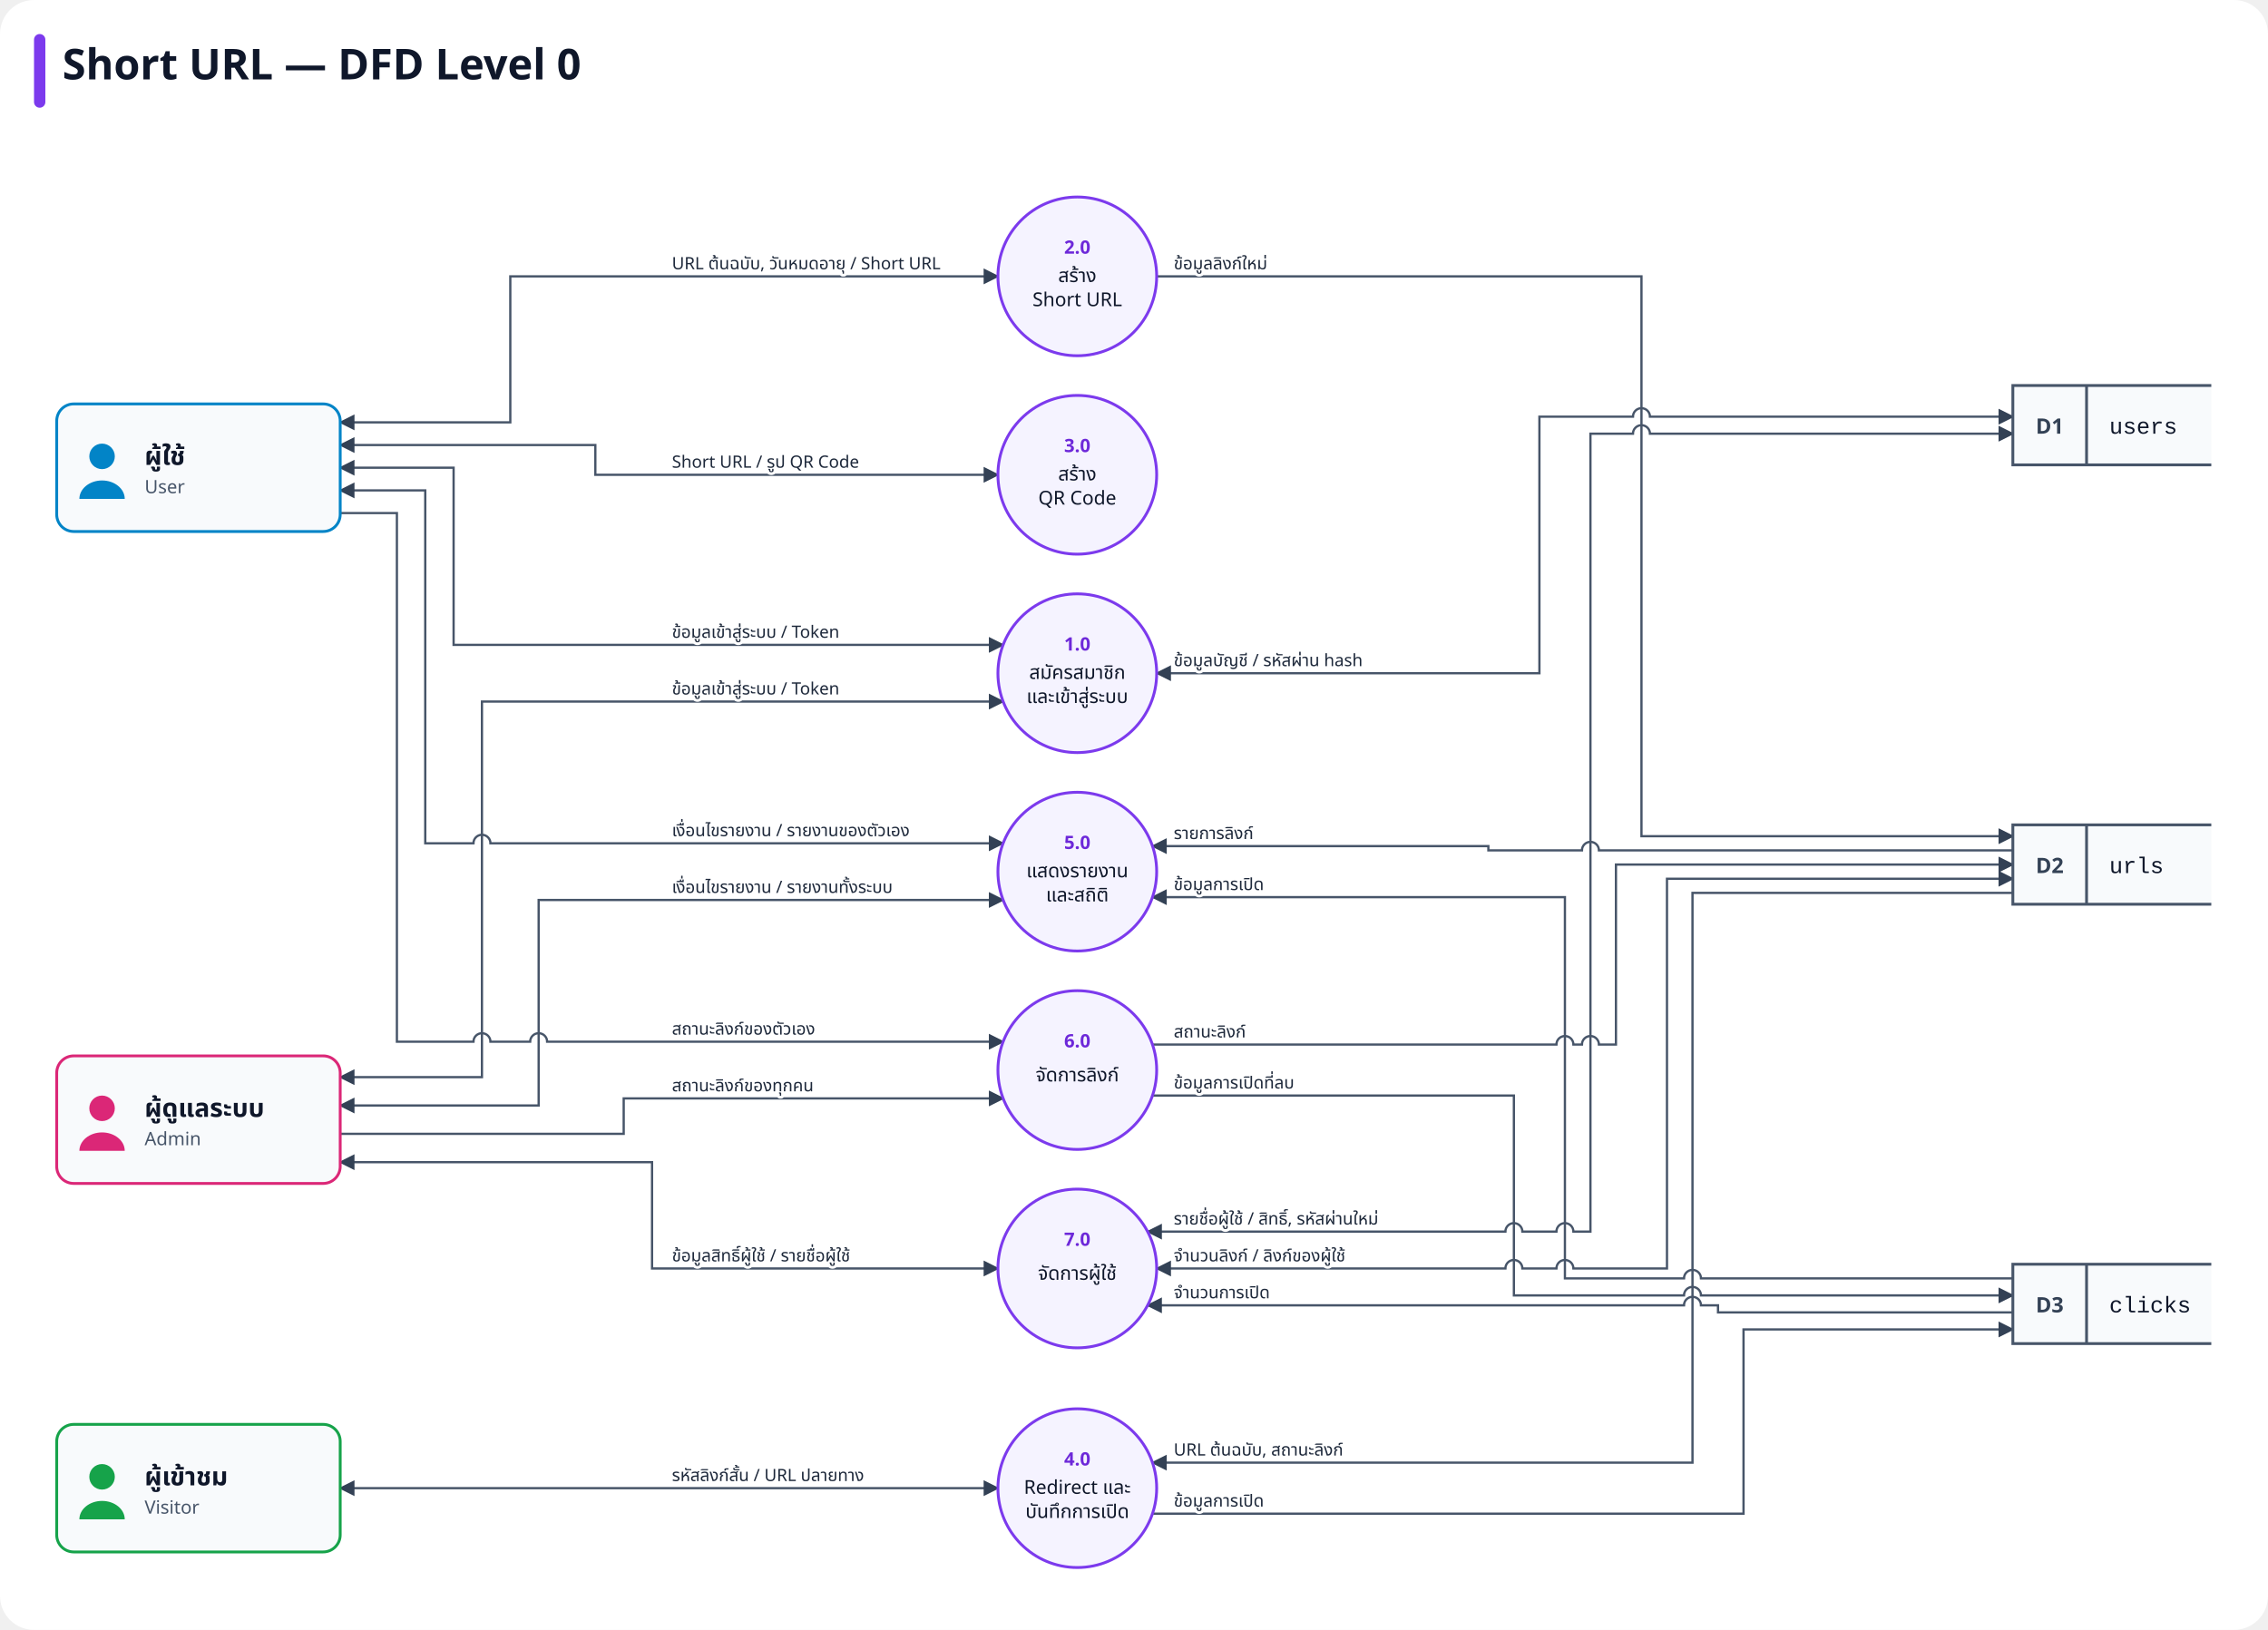
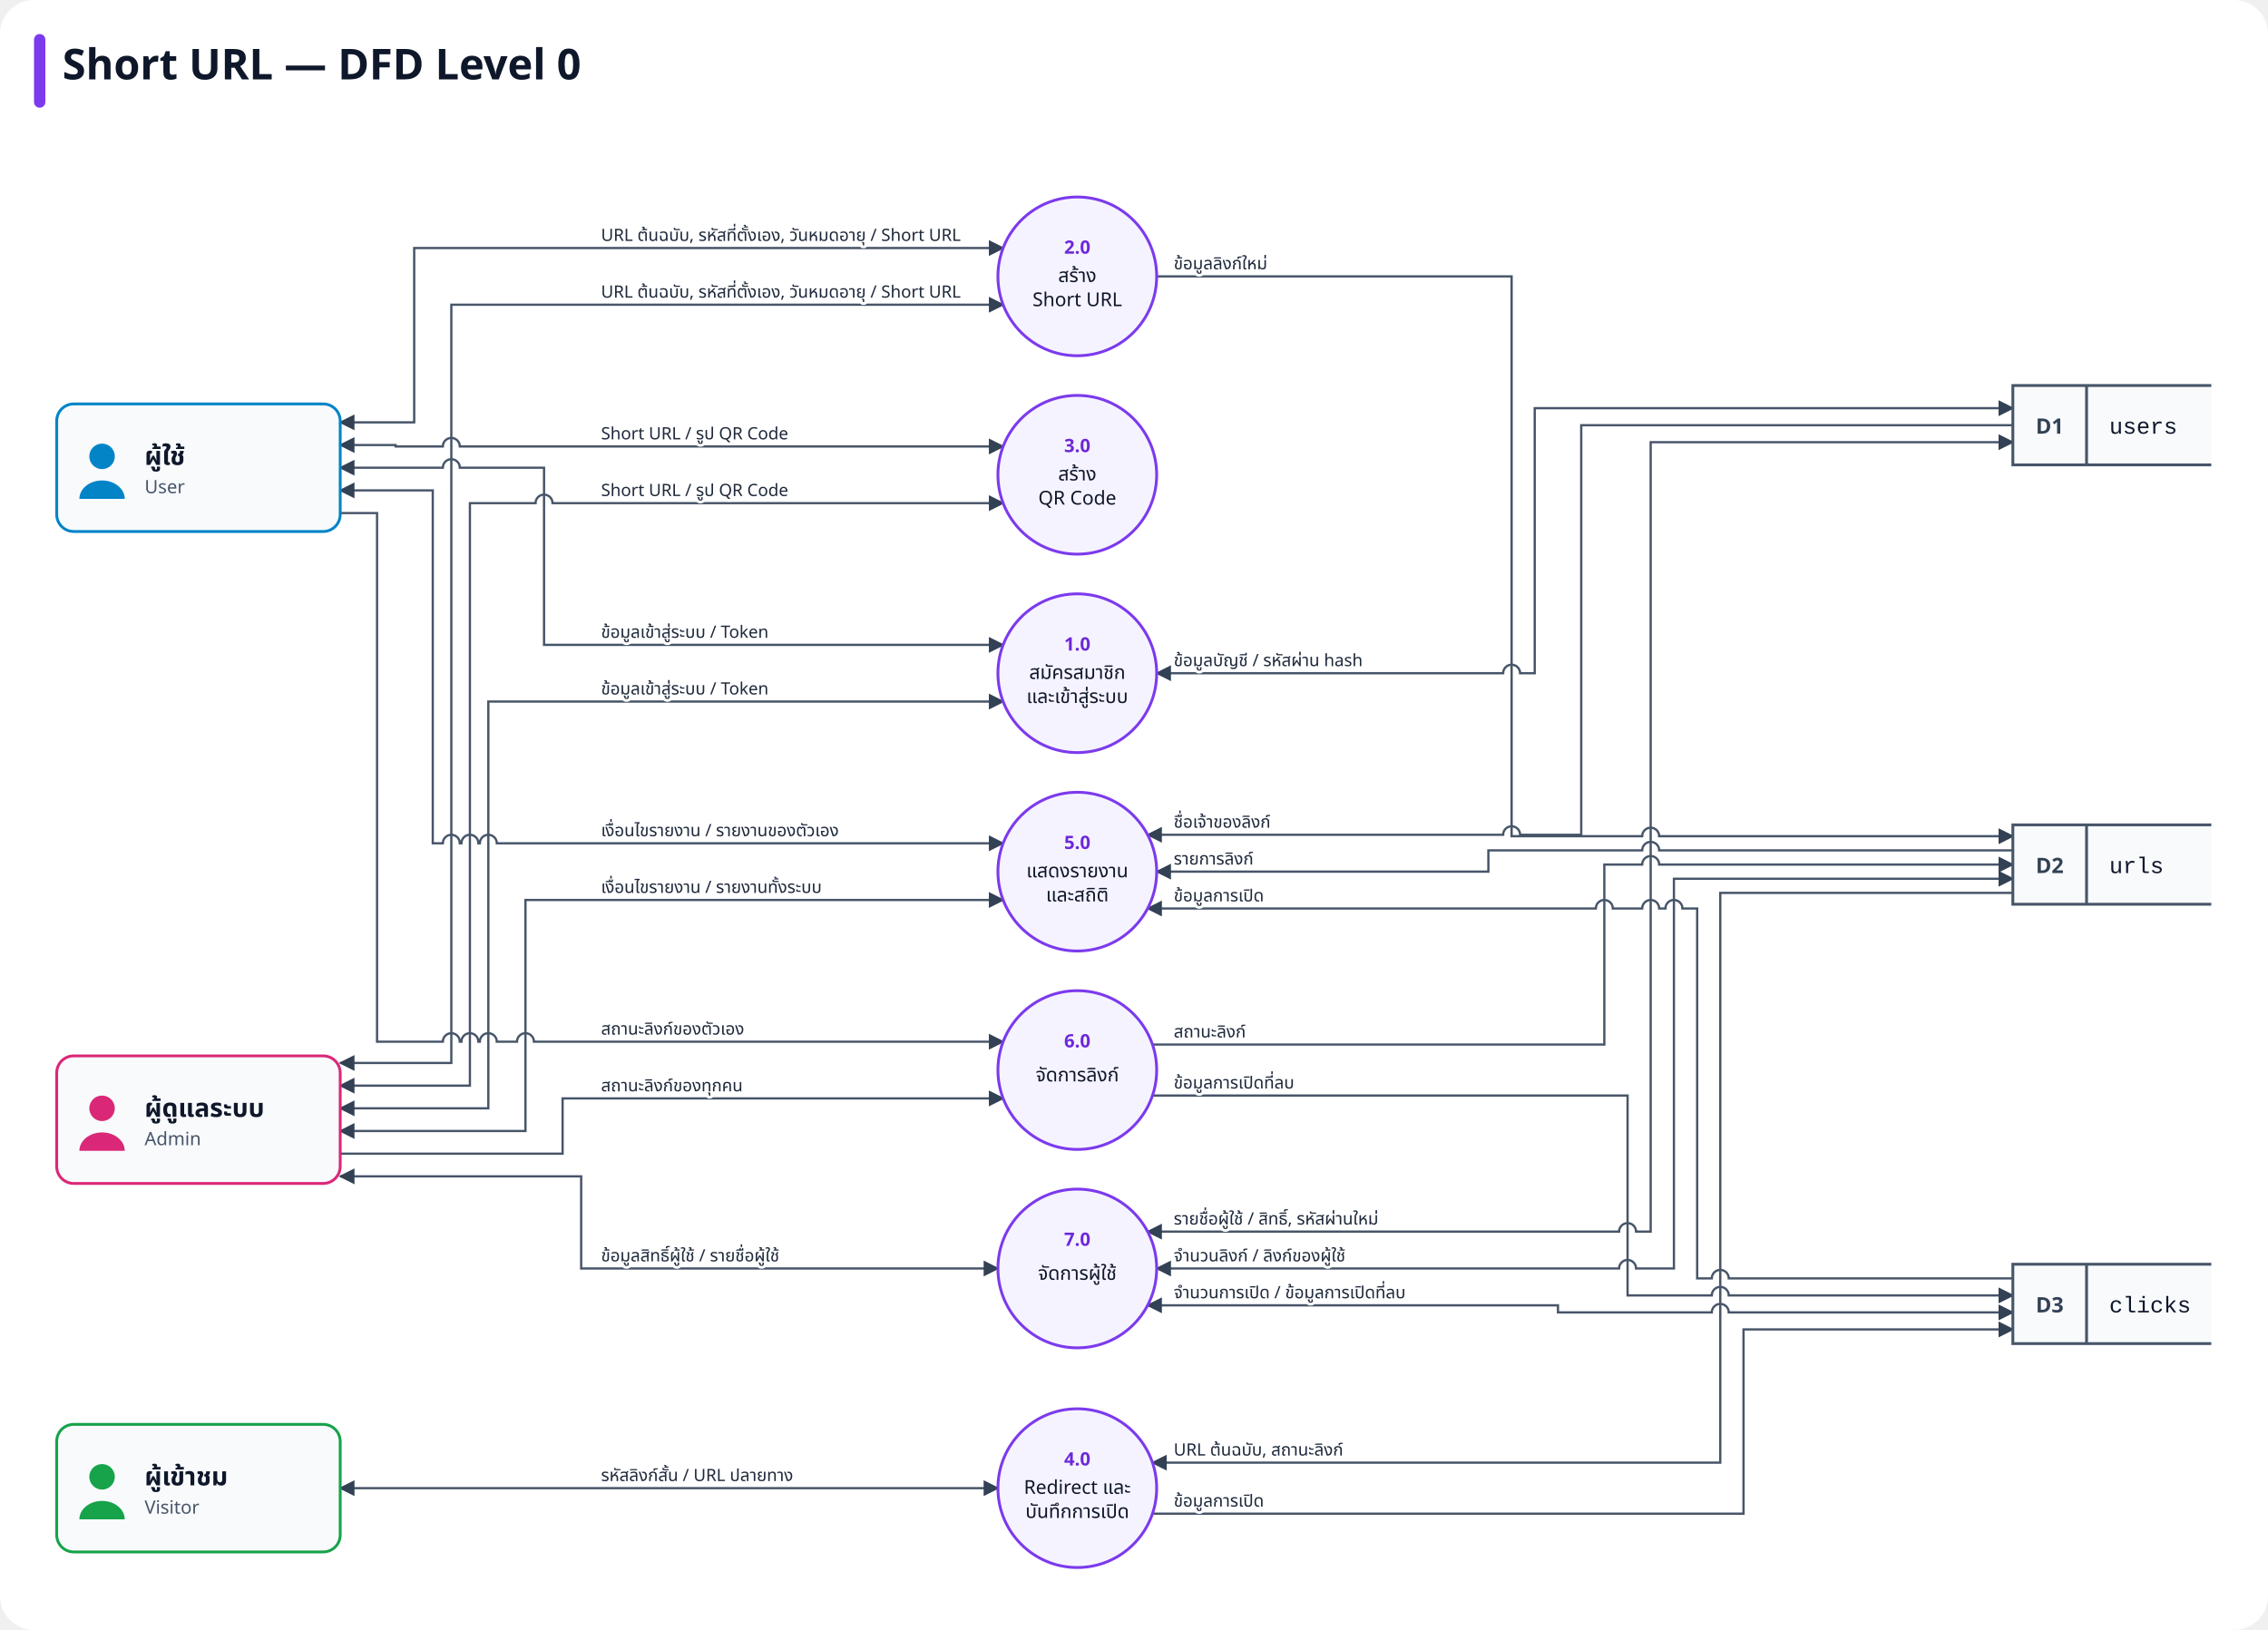
<svg xmlns="http://www.w3.org/2000/svg" viewBox="0 0 1600 1150" width="1600" height="1150" font-family="'Segoe UI', 'Noto Sans Thai', 'Leelawadee UI', Tahoma, sans-serif">
  <defs>
    <marker id="dfdArrow" viewBox="0 0 10 10" refX="9" refY="5" markerWidth="7" markerHeight="7" orient="auto-start-reverse">
      <path d="M0 0 L10 5 L0 10 z" fill="#334155" />
    </marker>
    <style>
      .ext { fill: #f8fafc; stroke-width: 2; }
      .et { fill: #0f172a; font-size: 18px; font-weight: 700; }
      .es { fill: #475569; font-size: 13px; }
      .proc { fill: #f5f3ff; stroke: #7c3aed; stroke-width: 2; }
      .pn { fill: #6d28d9; font-size: 13px; font-weight: 700; text-anchor: middle; }
      .pt { fill: #0f172a; font-size: 13.5px; text-anchor: middle; }
      .st { fill: none; stroke: #475569; stroke-width: 2; }
      .sid { fill: #334155; font-size: 15px; font-weight: 700; text-anchor: middle; }
      .sn { fill: #0f172a; font-size: 16px; font-family: Consolas, 'Courier New', monospace; }
      .f { fill: none; stroke: #475569; stroke-width: 1.6; stroke-linejoin: miter; marker-end: url(#dfdArrow); }
      .fb { marker-start: url(#dfdArrow); }
      .fl { fill: #1e293b; font-size: 12px; text-anchor: start; paint-order: stroke; stroke: #ffffff; stroke-width: 4px; stroke-linejoin: round; }
    </style>
  </defs>
  <rect width="1600" height="1150" rx="24" fill="#ffffff" />
  <rect x="24" y="24" width="8" height="52" rx="4" fill="#7c3aed" />
  <text x="44" y="56" fill="#0f172a" font-size="30" font-weight="800">Short URL — DFD Level 0</text>
-   <path class="f fb" d="M240.0 298 H360.0 V195 H704.0" />
-   <path class="f fb" d="M240.0 314 H420.0 V335 H704.0" />
-   <path class="f fb" d="M240.0 330 H320.0 V455 H707.7" />
-   <path class="f fb" d="M240.0 346 H300.0 V595 H334.0 A6 6 0 0 1 346.0 595 H707.7" />
-   <path class="f" d="M240.0 362 H280.0 V735 H334.0 A6 6 0 0 1 346.0 735 H374.0 A6 6 0 0 1 386.0 735 H707.7" />
-   <path class="f fb" d="M240.0 760 H340.0 V495 H707.7" />
-   <path class="f fb" d="M240.0 780 H380.0 V635 H707.7" />
-   <path class="f" d="M240.0 800 H440.0 V775 H707.7" />
-   <path class="f fb" d="M240.0 820 H460.0 V895 H704.0" />
-   <path class="f fb" d="M240.0 1050 H400.0 H704.0" />
-   <path class="f" d="M816.0 195 H1158.0 V590 H1420.0" />
-   <path class="f" d="M1420.0 600 H1128.0 A6 6 0 0 0 1116.0 600 H1050.0 V597 H813.0" />
-   <path class="f" d="M813.0 737 H1098.0 A6 6 0 0 1 1110.0 737 H1116.0 A6 6 0 0 1 1128.0 737 H1140.0 V610 H1420.0" />
-   <path class="f fb" d="M816.0 895 H1062.0 A6 6 0 0 1 1074.0 895 H1098.0 A6 6 0 0 1 1110.0 895 H1176.0 V620 H1420.0" />
-   <path class="f" d="M1420.0 630 H1194.0 V1032 H813.0" />
-   <path class="f fb" d="M816.0 475 H1086.0 V294 H1152.0 A6 6 0 0 1 1164.0 294 H1420.0" />
-   <path class="f fb" d="M809.6 869 H1062.0 A6 6 0 0 1 1074.0 869 H1098.0 A6 6 0 0 1 1110.0 869 H1122.0 V306 H1152.0 A6 6 0 0 1 1164.0 306 H1420.0" />
-   <path class="f" d="M1420.0 902 H1200.0 A6 6 0 0 0 1188.0 902 H1104.0 V633 H813.0" />
-   <path class="f" d="M813.0 773 H1068.0 V914 H1188.0 A6 6 0 0 1 1200.0 914 H1420.0" />
-   <path class="f" d="M1420.0 926 H1212.0 V921 H1200.0 A6 6 0 0 0 1188.0 921 H809.6" />
+   <path class="f fb" d="M240.0 298 H292.2 V175 H707.7" />
+   <path class="f fb" d="M240.0 314 H279.1 V315 H312.4 A6 6 0 0 1 324.4 315 H707.7" />
+   <path class="f fb" d="M240.0 330 H312.4 A6 6 0 0 1 324.4 330 H383.8 V455 H707.7" />
+   <path class="f fb" d="M240.0 346 H305.3 V595 H312.4 A6 6 0 0 1 324.4 595 H325.5 A6 6 0 0 1 337.5 595 H338.5 A6 6 0 0 1 350.5 595 H707.7" />
+   <path class="f" d="M240.0 362 H266.0 V735 H312.4 A6 6 0 0 1 324.4 735 H325.5 A6 6 0 0 1 337.5 735 H338.5 A6 6 0 0 1 350.5 735 H364.7 A6 6 0 0 1 376.7 735 H707.7" />
+   <path class="f fb" d="M240.0 750 H318.4 V215 H707.7" />
+   <path class="f fb" d="M240.0 766 H331.5 V355 H377.8 A6 6 0 0 1 389.8 355 H707.7" />
+   <path class="f fb" d="M240.0 782 H344.5 V495 H707.7" />
+   <path class="f fb" d="M240.0 798 H370.7 V635 H707.7" />
+   <path class="f" d="M240.0 814 H396.9 V775 H707.7" />
+   <path class="f fb" d="M240.0 830 H410.0 V895 H704.0" />
+   <path class="f fb" d="M240.0 1050 H357.6 H704.0" />
+   <path class="f" d="M816.0 195 H1066.4 V590 H1158.5 A6 6 0 0 1 1170.5 590 H1420.0" />
+   <path class="f" d="M1420.0 600 H1170.5 A6 6 0 0 0 1158.5 600 H1050.0 V615 H816.0" />
+   <path class="f" d="M813.0 737 H1131.8 V610 H1158.5 A6 6 0 0 1 1170.5 610 H1420.0" />
+   <path class="f fb" d="M816.0 895 H1142.2 A6 6 0 0 1 1154.2 895 H1180.9 V620 H1420.0" />
+   <path class="f" d="M1420.0 630 H1213.6 V1032 H813.0" />
+   <path class="f fb" d="M816.0 475 H1060.4 A6 6 0 0 1 1072.4 475 H1082.7 V288 H1420.0" />
+   <path class="f" d="M1420.0 300 H1115.5 V589 H1072.4 A6 6 0 0 0 1060.4 589 H809.6" />
+   <path class="f fb" d="M809.6 869 H1142.2 A6 6 0 0 1 1154.2 869 H1164.5 V312 H1420.0" />
+   <path class="f" d="M1420.0 902 H1219.6 A6 6 0 0 0 1207.6 902 H1197.3 V641 H1186.9 A6 6 0 0 0 1174.9 641 H1170.5 A6 6 0 0 0 1158.5 641 H1137.8 A6 6 0 0 0 1125.8 641 H809.6" />
+   <path class="f" d="M813.0 773 H1148.2 V914 H1207.6 A6 6 0 0 1 1219.6 914 H1420.0" />
+   <path class="f fb" d="M809.6 921 H1099.1 V926 H1207.6 A6 6 0 0 1 1219.6 926 H1420.0" />
  <path class="f" d="M813.0 1068 H1230.0 V938 H1420.0" />
-   <text class="fl" x="474" y="190.0">URL ต้นฉบับ, วันหมดอายุ / Short URL</text>
-   <text class="fl" x="474" y="330.0">Short URL / รูป QR Code</text>
-   <text class="fl" x="474" y="450.0">ข้อมูลเข้าสู่ระบบ / Token</text>
-   <text class="fl" x="474" y="590.0">เงื่อนไขรายงาน / รายงานของตัวเอง</text>
-   <text class="fl" x="474" y="730.0">สถานะลิงก์ของตัวเอง</text>
-   <text class="fl" x="474" y="490.0">ข้อมูลเข้าสู่ระบบ / Token</text>
-   <text class="fl" x="474" y="630.0">เงื่อนไขรายงาน / รายงานทั้งระบบ</text>
-   <text class="fl" x="474" y="770.0">สถานะลิงก์ของทุกคน</text>
-   <text class="fl" x="474" y="890.0">ข้อมูลสิทธิ์ผู้ใช้ / รายชื่อผู้ใช้</text>
-   <text class="fl" x="474" y="1045.0">รหัสลิงก์สั้น / URL ปลายทาง</text>
+   <text class="fl" x="424" y="170.0">URL ต้นฉบับ, รหัสที่ตั้งเอง, วันหมดอายุ / Short URL</text>
+   <text class="fl" x="424" y="310.0">Short URL / รูป QR Code</text>
+   <text class="fl" x="424" y="450.0">ข้อมูลเข้าสู่ระบบ / Token</text>
+   <text class="fl" x="424" y="590.0">เงื่อนไขรายงาน / รายงานของตัวเอง</text>
+   <text class="fl" x="424" y="730.0">สถานะลิงก์ของตัวเอง</text>
+   <text class="fl" x="424" y="210.0">URL ต้นฉบับ, รหัสที่ตั้งเอง, วันหมดอายุ / Short URL</text>
+   <text class="fl" x="424" y="350.0">Short URL / รูป QR Code</text>
+   <text class="fl" x="424" y="490.0">ข้อมูลเข้าสู่ระบบ / Token</text>
+   <text class="fl" x="424" y="630.0">เงื่อนไขรายงาน / รายงานทั้งระบบ</text>
+   <text class="fl" x="424" y="770.0">สถานะลิงก์ของทุกคน</text>
+   <text class="fl" x="424" y="890.0">ข้อมูลสิทธิ์ผู้ใช้ / รายชื่อผู้ใช้</text>
+   <text class="fl" x="424" y="1045.0">รหัสลิงก์สั้น / URL ปลายทาง</text>
  <text class="fl" x="828" y="190.0">ข้อมูลลิงก์ใหม่</text>
-   <text class="fl" x="828" y="592.0">รายการลิงก์</text>
+   <text class="fl" x="828" y="610.0">รายการลิงก์</text>
  <text class="fl" x="828" y="732.0">สถานะลิงก์</text>
  <text class="fl" x="828" y="890.0">จำนวนลิงก์ / ลิงก์ของผู้ใช้</text>
  <text class="fl" x="828" y="1027.0">URL ต้นฉบับ, สถานะลิงก์</text>
  <text class="fl" x="828" y="470.0">ข้อมูลบัญชี / รหัสผ่าน hash</text>
+   <text class="fl" x="828" y="584.0">ชื่อเจ้าของลิงก์</text>
  <text class="fl" x="828" y="864.0">รายชื่อผู้ใช้ / สิทธิ์, รหัสผ่านใหม่</text>
-   <text class="fl" x="828" y="628.0">ข้อมูลการเปิด</text>
+   <text class="fl" x="828" y="636.0">ข้อมูลการเปิด</text>
  <text class="fl" x="828" y="768.0">ข้อมูลการเปิดที่ลบ</text>
-   <text class="fl" x="828" y="916.0">จำนวนการเปิด</text>
+   <text class="fl" x="828" y="916.0">จำนวนการเปิด / ข้อมูลการเปิดที่ลบ</text>
  <text class="fl" x="828" y="1063.0">ข้อมูลการเปิด</text>
  <rect class="ext" x="40" y="285" width="200" height="90" rx="12" stroke="#0284c7" />
  <circle cx="72" cy="322" r="9" fill="#0284c7" />
  <path d="M56 352 a16 13 0 0 1 32 0 z" fill="#0284c7" />
  <text class="et" x="102" y="328">ผู้ใช้</text>
  <text class="es" x="102" y="348">User</text>
  <rect class="ext" x="40" y="745" width="200" height="90" rx="12" stroke="#db2777" />
  <circle cx="72" cy="782" r="9" fill="#db2777" />
  <path d="M56 812 a16 13 0 0 1 32 0 z" fill="#db2777" />
  <text class="et" x="102" y="788">ผู้ดูแลระบบ</text>
  <text class="es" x="102" y="808">Admin</text>
  <rect class="ext" x="40" y="1005" width="200" height="90" rx="12" stroke="#16a34a" />
  <circle cx="72" cy="1042" r="9" fill="#16a34a" />
  <path d="M56 1072 a16 13 0 0 1 32 0 z" fill="#16a34a" />
  <text class="et" x="102" y="1048">ผู้เข้าชม</text>
  <text class="es" x="102" y="1068">Visitor</text>
  <circle class="proc" cx="760" cy="195" r="56" />
  <text class="pn" x="760" y="179">2.0</text>
  <text class="pt" x="760" y="199">สร้าง</text>
  <text class="pt" x="760" y="216">Short URL</text>
  <circle class="proc" cx="760" cy="335" r="56" />
  <text class="pn" x="760" y="319">3.0</text>
  <text class="pt" x="760" y="339">สร้าง</text>
  <text class="pt" x="760" y="356">QR Code</text>
  <circle class="proc" cx="760" cy="475" r="56" />
  <text class="pn" x="760" y="459">1.0</text>
  <text class="pt" x="760" y="479">สมัครสมาชิก</text>
  <text class="pt" x="760" y="496">และเข้าสู่ระบบ</text>
  <circle class="proc" cx="760" cy="615" r="56" />
  <text class="pn" x="760" y="599">5.0</text>
  <text class="pt" x="760" y="619">แสดงรายงาน</text>
  <text class="pt" x="760" y="636">และสถิติ</text>
  <circle class="proc" cx="760" cy="755" r="56" />
  <text class="pn" x="760" y="739">6.0</text>
  <text class="pt" x="760" y="763">จัดการลิงก์</text>
  <circle class="proc" cx="760" cy="895" r="56" />
  <text class="pn" x="760" y="879">7.0</text>
  <text class="pt" x="760" y="903">จัดการผู้ใช้</text>
  <circle class="proc" cx="760" cy="1050" r="56" />
  <text class="pn" x="760" y="1034">4.0</text>
  <text class="pt" x="760" y="1054">Redirect และ</text>
  <text class="pt" x="760" y="1071">บันทึกการเปิด</text>
  <rect x="1420" y="582" width="140" height="56" fill="#f8fafc" />
  <path class="st" d="M1560 582 H1420 V638 H1560" />
  <line class="st" x1="1472" y1="582" x2="1472" y2="638" />
  <text class="sid" x="1446" y="616">D2</text>
  <text class="sn" x="1488" y="616">urls</text>
  <rect x="1420" y="272" width="140" height="56" fill="#f8fafc" />
  <path class="st" d="M1560 272 H1420 V328 H1560" />
  <line class="st" x1="1472" y1="272" x2="1472" y2="328" />
  <text class="sid" x="1446" y="306">D1</text>
  <text class="sn" x="1488" y="306">users</text>
  <rect x="1420" y="892" width="140" height="56" fill="#f8fafc" />
  <path class="st" d="M1560 892 H1420 V948 H1560" />
  <line class="st" x1="1472" y1="892" x2="1472" y2="948" />
  <text class="sid" x="1446" y="926">D3</text>
  <text class="sn" x="1488" y="926">clicks</text>
</svg>
